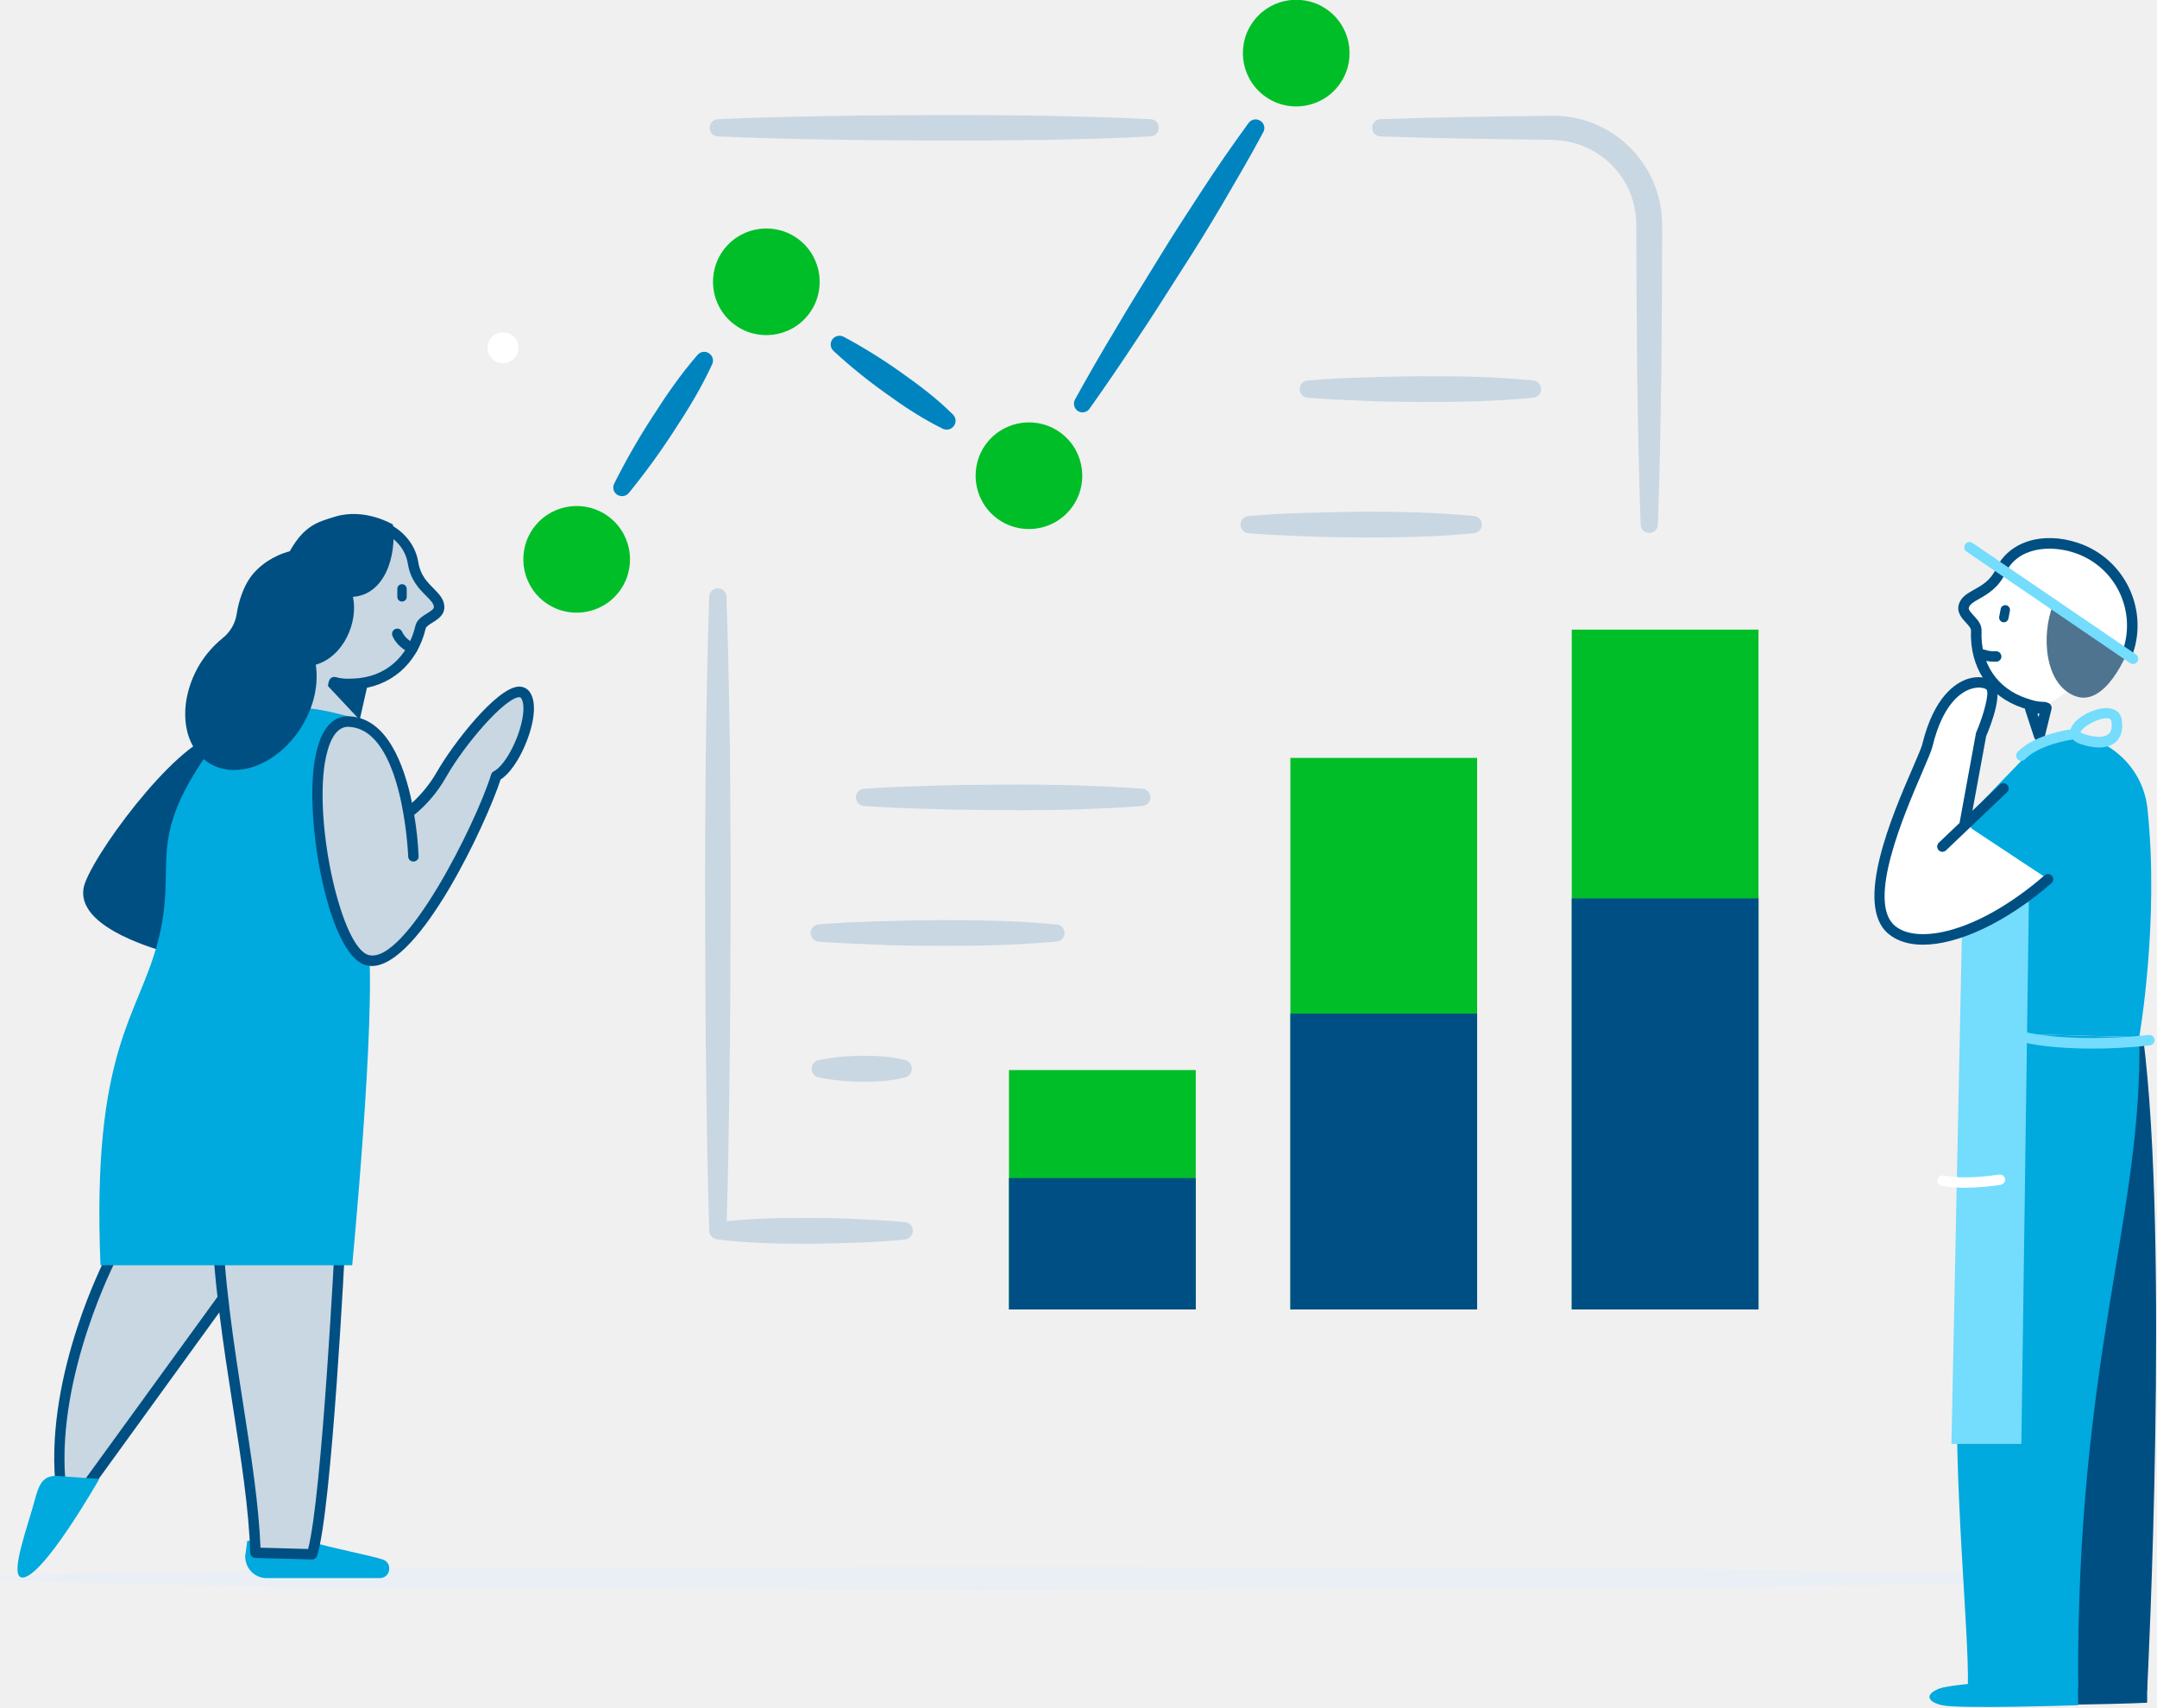
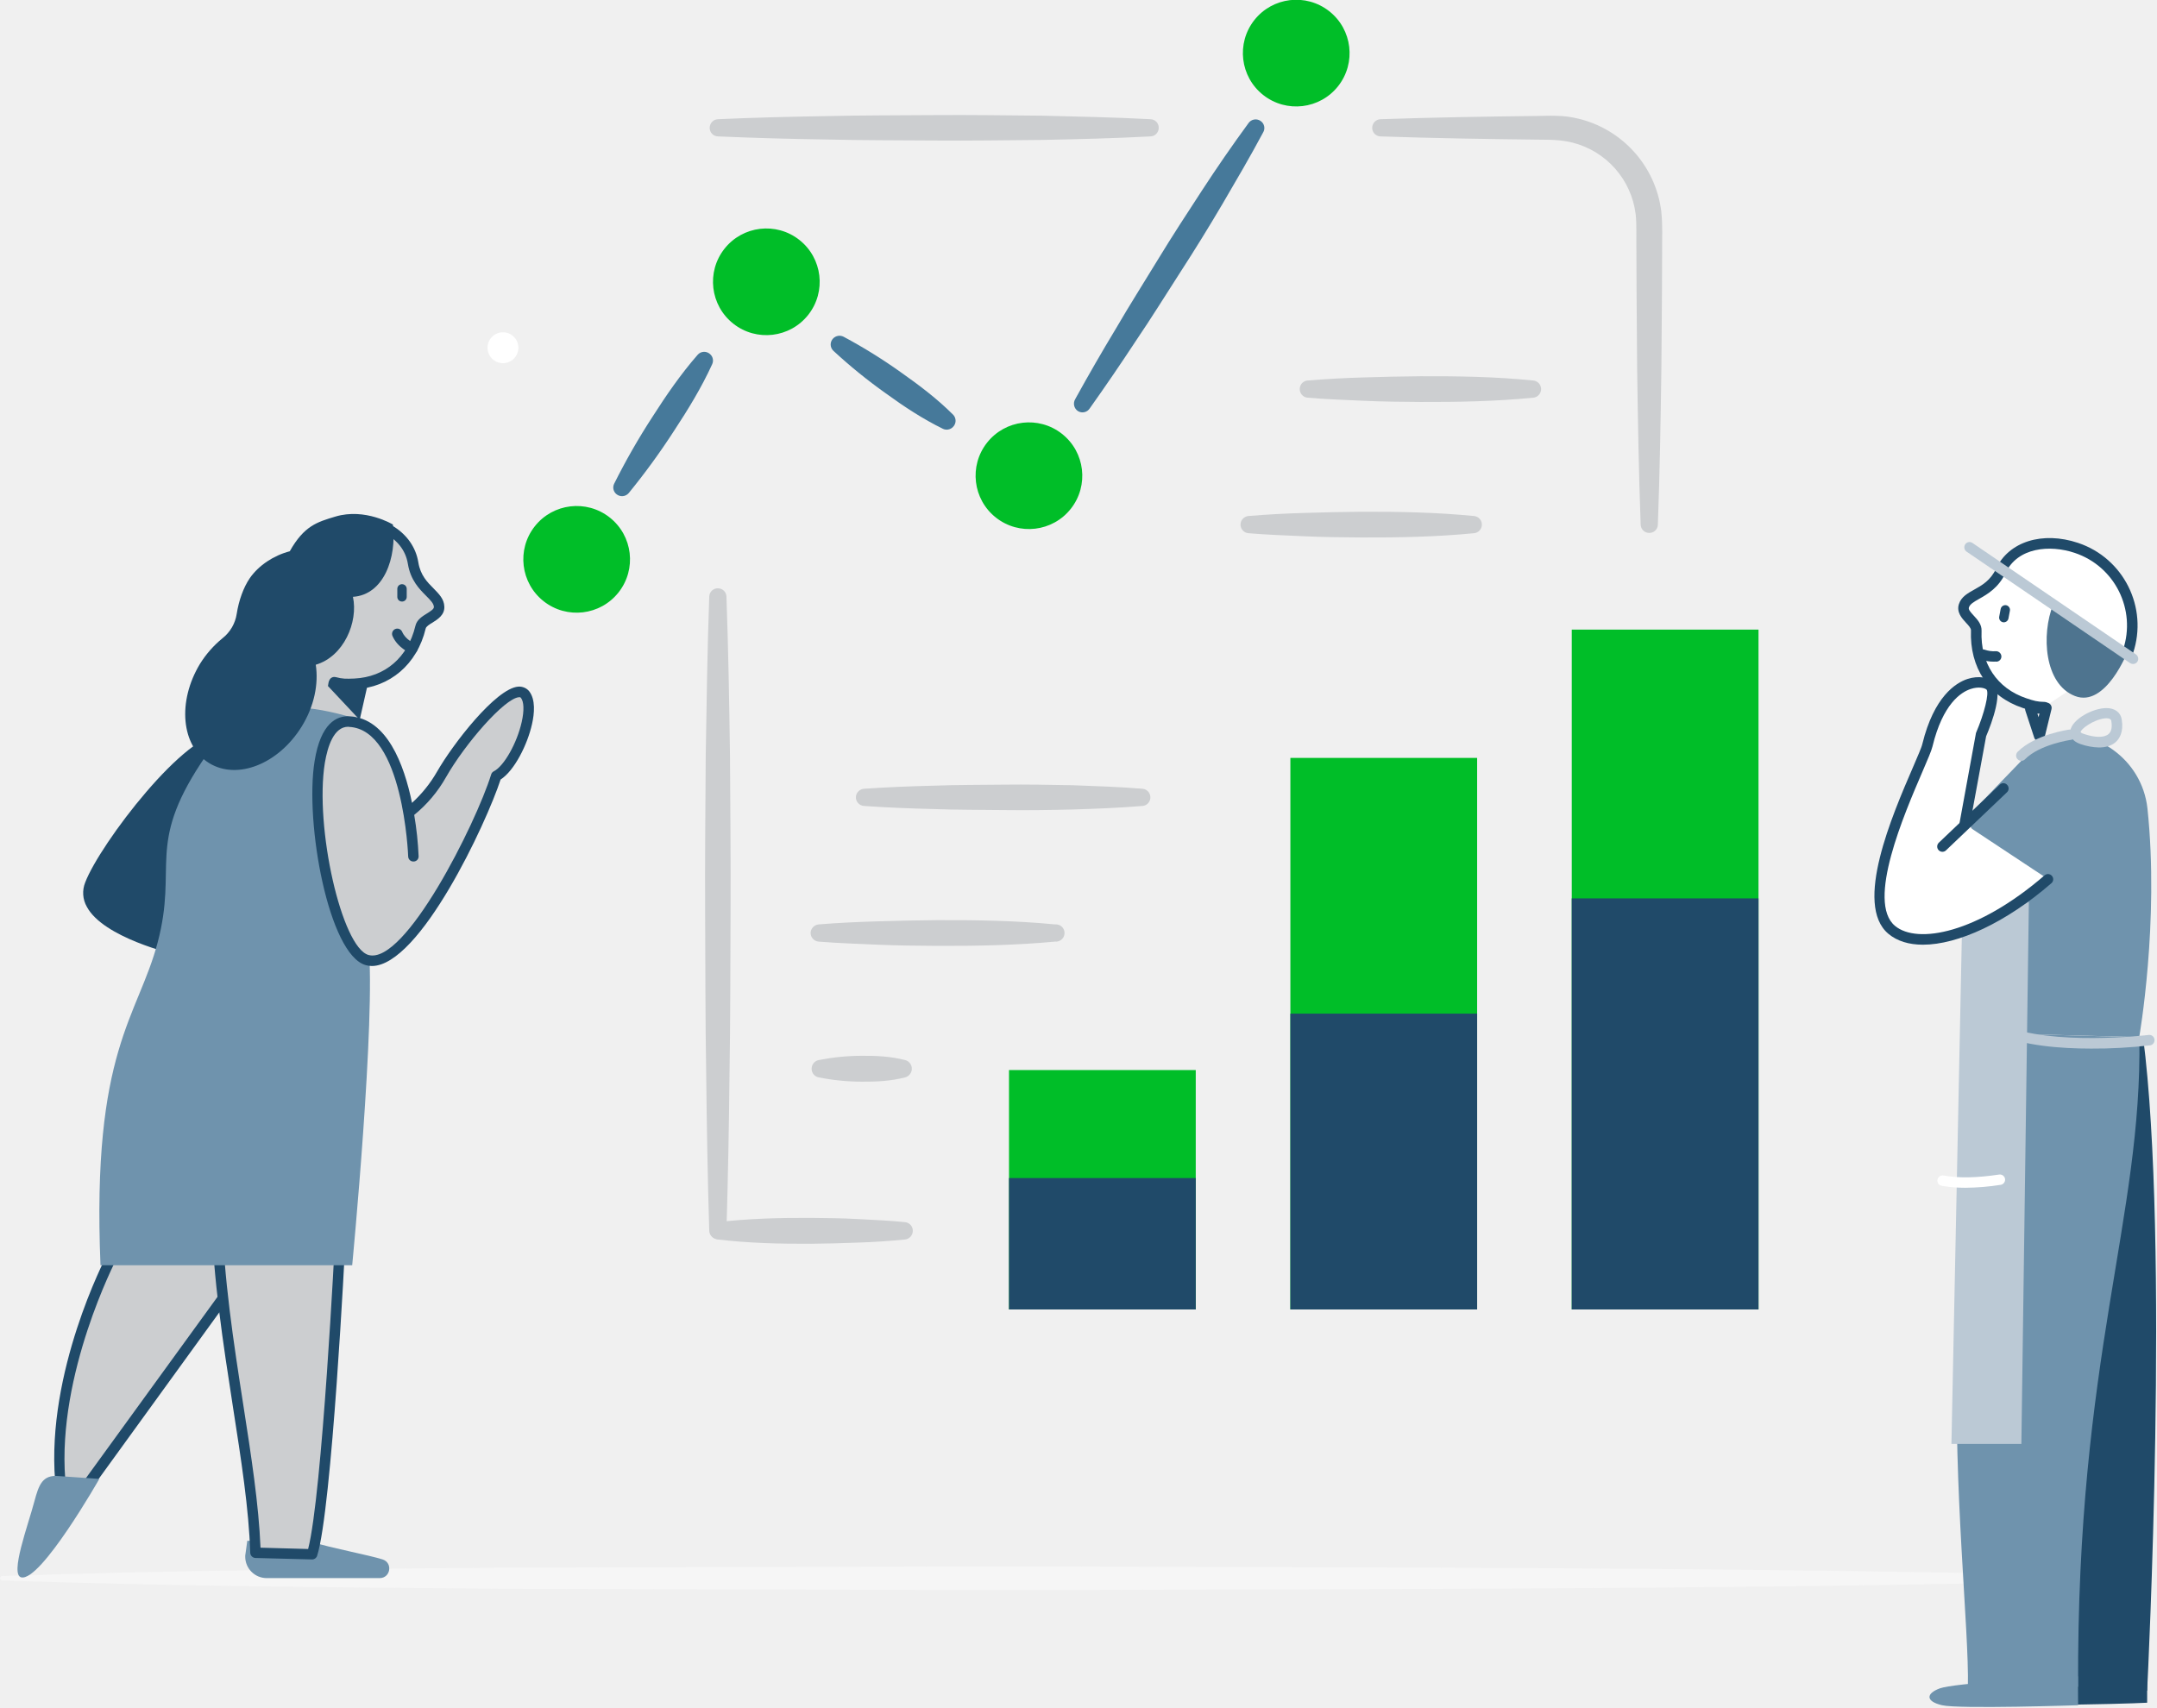
<svg xmlns="http://www.w3.org/2000/svg" width="192" height="152" viewBox="0 0 192 152">
  <g transform="translate(0 -2)" fill="none">
-     <path d="M.183 142.316c14.936-.51 29.873-.628 44.822-.746l44.822-.118c29.872.118 59.758.053 89.63.68a.38.38 0 0 1 0 .76c-29.872.64-59.758.575-89.63.68l-44.822-.118c-14.936-.13-29.873-.235-44.822-.746-.105-.013-.183-.104-.17-.196 0-.118.079-.196.17-.196z" fill="#E9EFF4" />
+     <path d="M.183 142.316c14.936-.51 29.873-.628 44.822-.746l44.822-.118c29.872.118 59.758.053 89.63.68a.38.38 0 0 1 0 .76c-29.872.64-59.758.575-89.63.68l-44.822-.118c-14.936-.13-29.873-.235-44.822-.746-.105-.013-.183-.104-.17-.196 0-.118.079-.196.17-.196z" fill="#F6F6F6" />
    <ellipse fill="#FFF" cx="44.769" cy="32.959" rx="1.373" ry="1.374" />
    <path d="M181.968 64.936c-.719-.013-1.059-.117-1.778-.353-2.97-.994-4.408-3.559-4.29-6.45.026-.825-1.387-1.374-1.099-2.212.366-1.085 2.302-1.02 3.283-3.114 1.099-2.355 4.002-2.957 6.736-2.04a7.292 7.292 0 0 1 4.59 9.21" fill="#FFF" />
-     <path d="M181.968 65.407c-.81-.013-1.19-.13-1.922-.379-3.021-1.007-4.735-3.598-4.604-6.908.013-.184-.222-.445-.445-.68-.366-.393-.863-.943-.628-1.662.21-.642.772-.956 1.36-1.283.68-.38 1.452-.81 1.95-1.87 1.124-2.408 4.132-3.35 7.298-2.29a7.754 7.754 0 0 1 4.891 9.813.472.472 0 1 1-.902-.275c0-.013 0-.013.013-.026 1.19-3.572-.733-7.432-4.303-8.623-2.21-.745-5.088-.497-6.16 1.793-.628 1.321-1.61 1.884-2.329 2.29-.51.287-.837.484-.928.772-.066.183.118.392.431.732.34.367.72.785.694 1.361-.118 2.878 1.373 5.116 3.976 5.992.706.236.98.315 1.635.328a.451.451 0 0 1 .431.497.49.49 0 0 1-.458.418z" fill="#004F82" />
+     <path d="M181.968 65.407c-.81-.013-1.19-.13-1.922-.379-3.021-1.007-4.735-3.598-4.604-6.908.013-.184-.222-.445-.445-.68-.366-.393-.863-.943-.628-1.662.21-.642.772-.956 1.36-1.283.68-.38 1.452-.81 1.95-1.87 1.124-2.408 4.132-3.35 7.298-2.29a7.754 7.754 0 0 1 4.891 9.813.472.472 0 1 1-.902-.275c0-.013 0-.013.013-.026 1.19-3.572-.733-7.432-4.303-8.623-2.21-.745-5.088-.497-6.16 1.793-.628 1.321-1.61 1.884-2.329 2.29-.51.287-.837.484-.928.772-.066.183.118.392.431.732.34.367.72.785.694 1.361-.118 2.878 1.373 5.116 3.976 5.992.706.236.98.315 1.635.328a.451.451 0 0 1 .431.497.49.49 0 0 1-.458.418z" fill="#204A69" />
    <path d="M182.753 55.83c-1.06 2.656-.798 7.078 1.949 8.138 2.747 1.06 4.695-3.99 4.695-3.99l-6.644-4.148z" fill="#4E748F" />
-     <path d="M190.417 94.35c2.38 18.435.38 57.831.38 57.831h-9.012l-.798-33.024" fill="#004F82" />
-     <path d="M191.124 152.521h-9.679l-.798-33.364.68-.013.785 32.697h8.358c.183-3.82 1.844-40.142-.393-57.452l.68-.092c2.368 18.266.406 57.505.38 57.897l-.013.327z" fill="#004F82" />
-     <path d="M190.797 151.252c-2.747.092-11.052.615-12.281 1.06-1.23.445-1.321.615.183.968 1.504.354 12.11 0 12.11 0l-.012-2.028z" fill="#004F82" />
-     <path d="M182.557 153.778c-1.844 0-3.414-.04-3.95-.17-.955-.223-1.36-.38-1.386-.772-.026-.393.418-.59 1.164-.864 1.334-.471 9.914-.994 12.386-1.086l.353-.013v2.721l-.327.013c-.275.027-4.748.17-8.24.17zm-4.355-.982c.13.04.314.092.575.144 1.125.262 7.952.118 11.693 0v-1.347c-3.205.117-10.738.64-11.824 1.033-.196.079-.34.118-.444.17z" fill="#004F82" />
-     <path d="M175.69 93.944s-.98 13.974-1.451 28.392c-.393 12.05 1.046 24.769.928 29.845h9.81c-.131-29.452 5.715-41.646 5.454-57.831" fill="#00A9DE" />
-     <path d="M191.15 73.978c1.072 10.1-.733 20.358-.733 20.358l-14.87-.392.222-9.107 3.453-1.858-4.199-8.138 2.786-2.918 4.225-4.37c4.342-1.007 8.632 1.99 9.116 6.425z" fill="#00A9DE" />
-     <path fill="#74DCFC" d="M180.595 82.273l-.667 48.28h-6.226l.93-45.362z" />
+     <path d="M190.417 94.35c2.38 18.435.38 57.831.38 57.831h-9.012l-.798-33.024" fill="#204A69" />
+     <path d="M191.124 152.521h-9.679l-.798-33.364.68-.013.785 32.697h8.358c.183-3.82 1.844-40.142-.393-57.452l.68-.092c2.368 18.266.406 57.505.38 57.897l-.013.327z" fill="#204A69" />
+     <path d="M190.797 151.252c-2.747.092-11.052.615-12.281 1.06-1.23.445-1.321.615.183.968 1.504.354 12.11 0 12.11 0l-.012-2.028z" fill="#204A69" />
+     <path d="M182.557 153.778c-1.844 0-3.414-.04-3.95-.17-.955-.223-1.36-.38-1.386-.772-.026-.393.418-.59 1.164-.864 1.334-.471 9.914-.994 12.386-1.086l.353-.013v2.721l-.327.013c-.275.027-4.748.17-8.24.17zm-4.355-.982c.13.04.314.092.575.144 1.125.262 7.952.118 11.693 0v-1.347c-3.205.117-10.738.64-11.824 1.033-.196.079-.34.118-.444.17z" fill="#204A69" />
+     <path d="M175.69 93.944s-.98 13.974-1.451 28.392c-.393 12.05 1.046 24.769.928 29.845h9.81c-.131-29.452 5.715-41.646 5.454-57.831" fill="#6F93AD" />
+     <path d="M191.15 73.978c1.072 10.1-.733 20.358-.733 20.358l-14.87-.392.222-9.107 3.453-1.858-4.199-8.138 2.786-2.918 4.225-4.37c4.342-1.007 8.632 1.99 9.116 6.425z" fill="#6F93AD" />
+     <path fill="#BBC9D5" d="M180.595 82.273l-.667 48.28h-6.226l.93-45.362z" />
    <path d="M182.322 80.284c-5.834 5.037-11.536 6.503-13.917 4.514-3.557-2.97 2.76-14.733 3.179-16.447 1.451-5.966 4.773-5.966 5.571-5.299.798.668-.798 4.37-.798 4.37l-1.451 7.956" fill="#FFF" />
-     <path d="M171.165 86.107c-1.242 0-2.289-.314-3.073-.969-3.1-2.59.34-10.559 2.184-14.824.405-.955.771-1.766.837-2.08 1.033-4.213 2.956-5.43 4.015-5.784 1.007-.327 1.883-.117 2.302.236.942.785-.118 3.637-.64 4.867l-1.453 7.903a.478.478 0 0 1-.536.38.484.484 0 0 1-.38-.55l1.453-7.955c0-.04.013-.066.026-.105.732-1.714 1.177-3.533.928-3.833-.17-.144-.706-.288-1.412-.053-.876.288-2.485 1.335-3.4 5.116-.092.393-.432 1.165-.89 2.237-1.622 3.769-5.01 11.606-2.446 13.739 2.001 1.661 7.35.654 13.315-4.501a.459.459 0 0 1 .654.052.459.459 0 0 1-.053.654c-4.041 3.507-8.318 5.47-11.43 5.47z" fill="#004F82" />
-     <path d="M172.905 77.837a.469.469 0 0 1-.471-.47.47.47 0 0 1 .144-.34l5.44-5.182a.458.458 0 0 1 .654.04.467.467 0 0 1-.013.64l-5.44 5.182a.457.457 0 0 1-.314.13z" fill="#004F82" />
-     <path d="M184.963 151.252c-2.746.092-11.051.615-12.28 1.06-1.23.445-1.322 1.152.182 1.505s12.112 0 12.112 0l-.014-2.565z" fill="#00A9DE" />
-     <path d="M181.524 68.011a.481.481 0 0 1-.445-.314l-.798-2.433a.464.464 0 0 1 .301-.59.382.382 0 0 1 .118-.025l1.425-.092a.446.446 0 0 1 .393.17.46.46 0 0 1 .091.406l-.614 2.512a.46.46 0 0 1-.432.353l-.04.013zm-.17-2.473l.104.314.079-.327-.183.013z" fill="#004F82" />
-     <path d="M186.128 95.357c-2.747 0-5.978-.262-8.24-1.256a.46.46 0 0 1-.196-.628.466.466 0 0 1 .575-.223c4.342 1.91 12.935.903 13.014.89a.46.46 0 0 1 .497.432.47.47 0 0 1-.393.497c-1.74.196-3.505.301-5.257.288z" fill="#74DCFC" />
+     <path d="M171.165 86.107c-1.242 0-2.289-.314-3.073-.969-3.1-2.59.34-10.559 2.184-14.824.405-.955.771-1.766.837-2.08 1.033-4.213 2.956-5.43 4.015-5.784 1.007-.327 1.883-.117 2.302.236.942.785-.118 3.637-.64 4.867l-1.453 7.903a.478.478 0 0 1-.536.38.484.484 0 0 1-.38-.55l1.453-7.955c0-.04.013-.066.026-.105.732-1.714 1.177-3.533.928-3.833-.17-.144-.706-.288-1.412-.053-.876.288-2.485 1.335-3.4 5.116-.092.393-.432 1.165-.89 2.237-1.622 3.769-5.01 11.606-2.446 13.739 2.001 1.661 7.35.654 13.315-4.501a.459.459 0 0 1 .654.052.459.459 0 0 1-.053.654c-4.041 3.507-8.318 5.47-11.43 5.47z" fill="#204A69" />
+     <path d="M172.905 77.837a.469.469 0 0 1-.471-.47.47.47 0 0 1 .144-.34l5.44-5.182a.458.458 0 0 1 .654.04.467.467 0 0 1-.013.64l-5.44 5.182a.457.457 0 0 1-.314.13z" fill="#204A69" />
+     <path d="M184.963 151.252c-2.746.092-11.051.615-12.28 1.06-1.23.445-1.322 1.152.182 1.505s12.112 0 12.112 0l-.014-2.565z" fill="#6F93AD" />
+     <path d="M181.524 68.011a.481.481 0 0 1-.445-.314l-.798-2.433a.464.464 0 0 1 .301-.59.382.382 0 0 1 .118-.025l1.425-.092a.446.446 0 0 1 .393.17.46.46 0 0 1 .091.406l-.614 2.512a.46.46 0 0 1-.432.353l-.04.013zm-.17-2.473l.104.314.079-.327-.183.013z" fill="#204A69" />
+     <path d="M186.128 95.357c-2.747 0-5.978-.262-8.24-1.256a.46.46 0 0 1-.196-.628.466.466 0 0 1 .575-.223c4.342 1.91 12.935.903 13.014.89a.46.46 0 0 1 .497.432.47.47 0 0 1-.393.497c-1.74.196-3.505.301-5.257.288z" fill="#BBC9D5" />
    <path d="M174.932 107.748c-.693 0-1.386-.053-2.067-.17a.467.467 0 1 1 .17-.916c1.282.235 2.93.209 4.918-.092a.467.467 0 0 1 .523.393.468.468 0 0 1-.392.523 21.34 21.34 0 0 1-3.152.262z" fill="#FFF" />
-     <path d="M186.834 68.548a5.315 5.315 0 0 1-1.635-.301c-.955-.327-.968-.942-.916-1.204.17-1.007 1.988-2.002 3.218-2.002.745 0 1.255.38 1.36 1.008.183 1.138-.21 1.74-.562 2.04-.353.302-.864.459-1.465.459zm-1.635-1.361c.078.078.183.13.3.157.982.34 1.806.34 2.185.013.262-.222.34-.615.248-1.178-.013-.065-.052-.274-.601-.222-1.007.13-2.132.955-2.132 1.23z" fill="#74DCFC" />
-     <path d="M179.928 69.738a.469.469 0 0 1-.47-.47.52.52 0 0 1 .13-.328c1.556-1.557 4.512-1.976 4.643-1.989a.47.47 0 0 1 .51.42.46.46 0 0 1-.38.496c-.025 0-2.785.393-4.106 1.727a.425.425 0 0 1-.327.144zm9.94-8.622a.471.471 0 0 1-.261-.079l-14.584-9.944a.474.474 0 0 1-.078-.654.465.465 0 0 1 .602-.118l14.583 9.944a.476.476 0 0 1 .117.655.458.458 0 0 1-.379.196z" fill="#74DCFC" />
-     <path d="M177.456 60.907c-.392 0-.772-.066-1.138-.197a.45.45 0 0 1-.222-.615.46.46 0 0 1 .575-.248c.314.104.654.157.981.13a.478.478 0 0 1 .497.445.461.461 0 0 1-.405.485c-.118-.014-.196 0-.288 0zm.837-3.507a.425.425 0 0 1-.34-.484l.13-.694a.425.425 0 0 1 .485-.34c.222.04.38.262.34.484l-.13.694a.425.425 0 0 1-.485.34z" fill="#004F82" />
-     <path d="M80.567 112.353a63.189 63.189 0 0 1-4.172.275c-1.4.052-2.773.092-4.173.105-2.772.013-5.558-.053-8.331-.38a.777.777 0 0 1-.68-.863.791.791 0 0 1 .68-.68c2.773-.328 5.559-.393 8.331-.38 1.387.013 2.773.026 4.173.105 1.399.078 2.772.13 4.172.274a.765.765 0 0 1 .68.85.779.779 0 0 1-.68.694zm42.31-99.74c4.63-.157 9.26-.235 13.89-.288.602 0 1.125-.039 1.779-.013a8.818 8.818 0 0 1 1.936.249 9.736 9.736 0 0 1 7.39 8.23c.143 1.373.065 2.433.078 3.61l-.013 3.468-.053 6.948c-.065 4.632-.143 9.263-.313 13.895a.754.754 0 0 1-.798.733.758.758 0 0 1-.733-.733c-.17-4.632-.248-9.263-.314-13.895l-.052-6.948-.013-3.467c-.026-1.125.04-2.395-.065-3.323a7.526 7.526 0 0 0-5.637-6.386 8.205 8.205 0 0 0-1.491-.222c-.497-.04-1.138-.026-1.7-.04-4.63-.052-9.26-.13-13.89-.287a.754.754 0 0 1-.733-.798.767.767 0 0 1 .732-.733zm-58.973 0c3.204-.144 6.409-.222 9.626-.275 3.205-.078 6.409-.065 9.626-.091 3.218-.026 6.41.026 9.627.052 3.204.079 6.408.144 9.626.314.431.013.758.38.732.798a.758.758 0 0 1-.732.733c-3.205.17-6.409.249-9.626.314-3.205.026-6.41.078-9.627.052-3.217-.026-6.408-.013-9.626-.091a341.346 341.346 0 0 1-9.626-.275.754.754 0 0 1-.732-.798.767.767 0 0 1 .732-.733z" fill="#C8D7E2" />
-     <path d="M63.132 111.581c-.143-4.71-.222-9.407-.274-14.117-.079-4.71-.066-9.408-.092-14.118-.026-4.71.026-9.408.053-14.118.078-4.71.143-9.407.313-14.118a.754.754 0 0 1 .798-.732c.406.013.72.34.733.732.17 4.71.248 9.408.314 14.118.026 4.71.078 9.408.052 14.118-.026 4.71-.013 9.407-.092 14.118a722.49 722.49 0 0 1-.274 14.117.754.754 0 0 1-.798.733.758.758 0 0 1-.733-.733zm53.258-75.704a92.23 92.23 0 0 1 5.023-.275 214.35 214.35 0 0 1 5.022-.105c3.348-.013 6.696.04 10.045.38a.765.765 0 0 1 .693.837.768.768 0 0 1-.693.693c-3.349.328-6.697.393-10.045.38-1.674-.013-3.348-.026-5.022-.105-1.675-.078-3.349-.13-5.023-.275a.765.765 0 0 1-.693-.837.756.756 0 0 1 .693-.693zm-5.27 12.063a92.23 92.23 0 0 1 5.022-.275 214.35 214.35 0 0 1 5.022-.104c3.348-.013 6.696.052 10.045.38a.764.764 0 0 1 .693.837.768.768 0 0 1-.693.693c-3.349.327-6.697.393-10.045.38-1.674-.014-3.348-.027-5.022-.105-1.674-.079-3.349-.131-5.023-.275a.765.765 0 0 1-.693-.837c.026-.354.327-.655.693-.694zM76.905 72.224c2.066-.144 4.133-.222 6.2-.274 2.066-.079 4.132-.066 6.199-.092 2.066-.026 4.133.013 6.199.052 2.066.079 4.133.144 6.2.314.431.04.732.419.693.838a.768.768 0 0 1-.694.693c-2.066.17-4.133.249-6.199.314-2.066.052-4.133.079-6.2.052-2.066-.026-4.132-.013-6.199-.091-2.066-.052-4.133-.13-6.2-.275a.775.775 0 0 1-.719-.824.783.783 0 0 1 .72-.707zM72.876 84.3c1.753-.143 3.505-.221 5.258-.274 1.753-.052 3.505-.091 5.258-.105 3.505-.013 7.01.04 10.528.38a.768.768 0 1 1 0 1.53c-3.505.328-7.01.393-10.528.38-1.753-.013-3.505-.026-5.258-.104-1.753-.079-3.505-.131-5.258-.275a.775.775 0 0 1-.72-.825.796.796 0 0 1 .72-.706zm0 12.078c1.269-.249 2.55-.38 3.846-.38 1.281-.013 2.563.052 3.845.38.431.104.68.55.575.968a.824.824 0 0 1-.575.575c-1.282.328-2.564.393-3.845.38-1.295 0-2.577-.13-3.846-.38a.774.774 0 0 1-.614-.928.78.78 0 0 1 .614-.615z" fill="#C8D7E2" />
+     <path d="M186.834 68.548a5.315 5.315 0 0 1-1.635-.301c-.955-.327-.968-.942-.916-1.204.17-1.007 1.988-2.002 3.218-2.002.745 0 1.255.38 1.36 1.008.183 1.138-.21 1.74-.562 2.04-.353.302-.864.459-1.465.459zm-1.635-1.361c.078.078.183.13.3.157.982.34 1.806.34 2.185.013.262-.222.34-.615.248-1.178-.013-.065-.052-.274-.601-.222-1.007.13-2.132.955-2.132 1.23z" fill="#BBC9D5" />
+     <path d="M179.928 69.738a.469.469 0 0 1-.47-.47.52.52 0 0 1 .13-.328c1.556-1.557 4.512-1.976 4.643-1.989a.47.47 0 0 1 .51.42.46.46 0 0 1-.38.496c-.025 0-2.785.393-4.106 1.727a.425.425 0 0 1-.327.144zm9.94-8.622a.471.471 0 0 1-.261-.079l-14.584-9.944a.474.474 0 0 1-.078-.654.465.465 0 0 1 .602-.118l14.583 9.944a.476.476 0 0 1 .117.655.458.458 0 0 1-.379.196z" fill="#BBC9D5" />
+     <path d="M177.456 60.907c-.392 0-.772-.066-1.138-.197a.45.45 0 0 1-.222-.615.46.46 0 0 1 .575-.248c.314.104.654.157.981.13a.478.478 0 0 1 .497.445.461.461 0 0 1-.405.485c-.118-.014-.196 0-.288 0zm.837-3.507a.425.425 0 0 1-.34-.484l.13-.694a.425.425 0 0 1 .485-.34c.222.04.38.262.34.484l-.13.694a.425.425 0 0 1-.485.34z" fill="#204A69" />
+     <path d="M80.567 112.353a63.189 63.189 0 0 1-4.172.275c-1.4.052-2.773.092-4.173.105-2.772.013-5.558-.053-8.331-.38a.777.777 0 0 1-.68-.863.791.791 0 0 1 .68-.68c2.773-.328 5.559-.393 8.331-.38 1.387.013 2.773.026 4.173.105 1.399.078 2.772.13 4.172.274a.765.765 0 0 1 .68.85.779.779 0 0 1-.68.694zm42.31-99.74c4.63-.157 9.26-.235 13.89-.288.602 0 1.125-.039 1.779-.013a8.818 8.818 0 0 1 1.936.249 9.736 9.736 0 0 1 7.39 8.23c.143 1.373.065 2.433.078 3.61l-.013 3.468-.053 6.948c-.065 4.632-.143 9.263-.313 13.895a.754.754 0 0 1-.798.733.758.758 0 0 1-.733-.733c-.17-4.632-.248-9.263-.314-13.895l-.052-6.948-.013-3.467c-.026-1.125.04-2.395-.065-3.323a7.526 7.526 0 0 0-5.637-6.386 8.205 8.205 0 0 0-1.491-.222c-.497-.04-1.138-.026-1.7-.04-4.63-.052-9.26-.13-13.89-.287a.754.754 0 0 1-.733-.798.767.767 0 0 1 .732-.733zm-58.973 0c3.204-.144 6.409-.222 9.626-.275 3.205-.078 6.409-.065 9.626-.091 3.218-.026 6.41.026 9.627.052 3.204.079 6.408.144 9.626.314.431.013.758.38.732.798a.758.758 0 0 1-.732.733c-3.205.17-6.409.249-9.626.314-3.205.026-6.41.078-9.627.052-3.217-.026-6.408-.013-9.626-.091a341.346 341.346 0 0 1-9.626-.275.754.754 0 0 1-.732-.798.767.767 0 0 1 .732-.733z" fill="#CCCED0" />
+     <path d="M63.132 111.581c-.143-4.71-.222-9.407-.274-14.117-.079-4.71-.066-9.408-.092-14.118-.026-4.71.026-9.408.053-14.118.078-4.71.143-9.407.313-14.118a.754.754 0 0 1 .798-.732c.406.013.72.34.733.732.17 4.71.248 9.408.314 14.118.026 4.71.078 9.408.052 14.118-.026 4.71-.013 9.407-.092 14.118a722.49 722.49 0 0 1-.274 14.117.754.754 0 0 1-.798.733.758.758 0 0 1-.733-.733zm53.258-75.704a92.23 92.23 0 0 1 5.023-.275 214.35 214.35 0 0 1 5.022-.105c3.348-.013 6.696.04 10.045.38a.765.765 0 0 1 .693.837.768.768 0 0 1-.693.693c-3.349.328-6.697.393-10.045.38-1.674-.013-3.348-.026-5.022-.105-1.675-.078-3.349-.13-5.023-.275a.765.765 0 0 1-.693-.837.756.756 0 0 1 .693-.693zm-5.27 12.063a92.23 92.23 0 0 1 5.022-.275 214.35 214.35 0 0 1 5.022-.104c3.348-.013 6.696.052 10.045.38a.764.764 0 0 1 .693.837.768.768 0 0 1-.693.693c-3.349.327-6.697.393-10.045.38-1.674-.014-3.348-.027-5.022-.105-1.674-.079-3.349-.131-5.023-.275a.765.765 0 0 1-.693-.837c.026-.354.327-.655.693-.694zM76.905 72.224c2.066-.144 4.133-.222 6.2-.274 2.066-.079 4.132-.066 6.199-.092 2.066-.026 4.133.013 6.199.052 2.066.079 4.133.144 6.2.314.431.04.732.419.693.838a.768.768 0 0 1-.694.693c-2.066.17-4.133.249-6.199.314-2.066.052-4.133.079-6.2.052-2.066-.026-4.132-.013-6.199-.091-2.066-.052-4.133-.13-6.2-.275a.775.775 0 0 1-.719-.824.783.783 0 0 1 .72-.707zM72.876 84.3c1.753-.143 3.505-.221 5.258-.274 1.753-.052 3.505-.091 5.258-.105 3.505-.013 7.01.04 10.528.38a.768.768 0 1 1 0 1.53c-3.505.328-7.01.393-10.528.38-1.753-.013-3.505-.026-5.258-.104-1.753-.079-3.505-.131-5.258-.275a.775.775 0 0 1-.72-.825.796.796 0 0 1 .72-.706zm0 12.078c1.269-.249 2.55-.38 3.846-.38 1.281-.013 2.563.052 3.845.38.431.104.68.55.575.968a.824.824 0 0 1-.575.575c-1.282.328-2.564.393-3.845.38-1.295 0-2.577-.13-3.846-.38a.774.774 0 0 1-.614-.928.78.78 0 0 1 .614-.615z" fill="#CCCED0" />
    <path fill="#00BE28" d="M89.814 97.267h16.623v21.314H89.814zm25.046-27.79h16.623v49.105H114.86zm25.046-11.423h16.623v60.527h-16.623z" />
-     <path fill="#004F84" d="M89.814 106.884h16.623v11.697H89.814zm25.046-14.641h16.623v26.338H114.86zm25.046-10.258h16.623v36.596h-16.623z" />
-     <path d="M95.712 37.525a186.18 186.18 0 0 1 3.623-6.28c1.216-2.094 2.511-4.122 3.767-6.189 1.255-2.067 2.576-4.082 3.897-6.11a134.092 134.092 0 0 1 4.12-5.967.776.776 0 0 1 1.073-.222.76.76 0 0 1 .235 1.047c-1.138 2.132-2.367 4.226-3.583 6.306a165.945 165.945 0 0 1-3.806 6.163c-1.308 2.028-2.577 4.082-3.937 6.084a201.953 201.953 0 0 1-4.094 5.993.768.768 0 0 1-1.06.248.792.792 0 0 1-.235-1.073zm-20.625-5.547a46.624 46.624 0 0 1 5.1 3.166c1.635 1.151 3.231 2.355 4.657 3.781.3.314.287.811-.04 1.112a.782.782 0 0 1-.863.144c-1.818-.89-3.479-1.988-5.1-3.166a46.256 46.256 0 0 1-4.657-3.781.77.77 0 0 1-.026-1.1.793.793 0 0 1 .929-.156zM54.67 45.062a60.585 60.585 0 0 1 3.4-5.94c1.23-1.924 2.512-3.795 4.03-5.535a.77.77 0 0 1 1.098-.066c.261.223.34.59.196.903-.955 2.094-2.145 4.03-3.4 5.94a62.273 62.273 0 0 1-4.029 5.535.783.783 0 0 1-1.099.092.76.76 0 0 1-.196-.93z" fill="#0084C0" />
-     <ellipse fill="#74DCFC" cx="115.383" cy="7.353" rx="3.231" ry="3.232" />
+     <path fill="#204A69" d="M89.814 106.884h16.623v11.697H89.814zm25.046-14.641h16.623v26.338H114.86zm25.046-10.258h16.623v36.596h-16.623z" />
+     <path d="M95.712 37.525a186.18 186.18 0 0 1 3.623-6.28c1.216-2.094 2.511-4.122 3.767-6.189 1.255-2.067 2.576-4.082 3.897-6.11a134.092 134.092 0 0 1 4.12-5.967.776.776 0 0 1 1.073-.222.76.76 0 0 1 .235 1.047c-1.138 2.132-2.367 4.226-3.583 6.306a165.945 165.945 0 0 1-3.806 6.163c-1.308 2.028-2.577 4.082-3.937 6.084a201.953 201.953 0 0 1-4.094 5.993.768.768 0 0 1-1.06.248.792.792 0 0 1-.235-1.073zm-20.625-5.547a46.624 46.624 0 0 1 5.1 3.166c1.635 1.151 3.231 2.355 4.657 3.781.3.314.287.811-.04 1.112a.782.782 0 0 1-.863.144c-1.818-.89-3.479-1.988-5.1-3.166a46.256 46.256 0 0 1-4.657-3.781.77.77 0 0 1-.026-1.1.793.793 0 0 1 .929-.156zM54.67 45.062a60.585 60.585 0 0 1 3.4-5.94c1.23-1.924 2.512-3.795 4.03-5.535a.77.77 0 0 1 1.098-.066c.261.223.34.59.196.903-.955 2.094-2.145 4.03-3.4 5.94a62.273 62.273 0 0 1-4.029 5.535.783.783 0 0 1-1.099.092.76.76 0 0 1-.196-.93z" fill="#46799A" />
+     <ellipse fill="#BBC9D5" cx="115.383" cy="7.353" rx="3.231" ry="3.232" />
    <ellipse fill="#00BE28" transform="rotate(-51.77 115.381 6.729)" cx="115.381" cy="6.729" rx="4.748" ry="4.749" />
    <ellipse fill="#00BE28" transform="rotate(-51.77 91.589 44.353)" cx="91.589" cy="44.353" rx="4.748" ry="4.749" />
    <ellipse fill="#00BE28" transform="rotate(-51.77 68.215 27.09)" cx="68.215" cy="27.089" rx="4.748" ry="4.749" />
    <ellipse fill="#00BE28" transform="rotate(-51.77 51.33 51.8)" cx="51.331" cy="51.8" rx="4.748" ry="4.749" />
-     <path d="M28.028 139.346c1.164.405 4.905 1.125 6.03 1.491.928.301.706 1.662-.262 1.662H23.738a1.91 1.91 0 0 1-1.91-1.897c0-.092 0-.183.027-.288l.157-1.138 6.016.17z" fill="#00A9DE" />
-     <path fill="#C8D7E2" d="M25.766 69.607h5.663l.928-12.848h-6.591z" />
-     <path d="M19.867 67.815c-2.825-.353-10.437 9.198-11.85 12.914-1.412 3.716 7.782 5.835 7.782 5.835" fill="#004F82" />
-     <path d="M15.8 87.022c-.04 0-.066 0-.105-.013-.262-.065-6.5-1.53-7.965-4.278a2.489 2.489 0 0 1-.144-2.172c1.308-3.428 9.064-13.634 12.333-13.215.262.026.432.262.406.523a.488.488 0 0 1-.523.406c-2.394-.301-9.914 8.832-11.353 12.613a1.64 1.64 0 0 0 .092 1.4c1.059 1.976 5.663 3.428 7.35 3.807a.47.47 0 0 1 .327.576.457.457 0 0 1-.419.353z" fill="#004F82" />
-     <path d="M9.953 113.923s-5.35 10.206-4.578 19.862l.89 2.565 16.898-23.303" fill="#C8D7E2" />
-     <path d="M6.252 136.82h-.066a.452.452 0 0 1-.366-.313l-.89-2.565a.382.382 0 0 1-.025-.118c-.772-9.682 4.407-19.704 4.63-20.123a.449.449 0 0 1 .614-.222.45.45 0 0 1 .223.614c-.013.014-.013.027-.026.04-.053.104-5.258 10.166-4.539 19.547l.576 1.662L22.77 112.76a.46.46 0 0 1 .654-.066.482.482 0 0 1 .104.615L6.63 136.639a.483.483 0 0 1-.38.183z" fill="#004F82" />
-     <path d="M30.291 112.118s-1.19 24.14-2.524 28.248l-5.036-.13c-.261-8.492-3.178-19.365-3.453-30.238" fill="#C8D7E2" />
-     <path d="M27.78 140.837l-5.049-.13a.482.482 0 0 1-.457-.458c-.118-3.9-.811-8.322-1.544-13.02-.863-5.586-1.765-11.356-1.91-17.23 0-.263.197-.472.458-.472.249 0 .458.196.484.458.144 5.822 1.034 11.553 1.897 17.114.706 4.54 1.373 8.845 1.53 12.692l4.238.117c1.255-4.84 2.393-27.568 2.406-27.803a.466.466 0 0 1 .484-.445.466.466 0 0 1 .445.484c-.052.994-1.216 24.258-2.537 28.38a.463.463 0 0 1-.445.313zm4.525-77.877c-1.216.302-2.59-.104-2.59-.104-.078 0-.117.092-.052.13l2.132 2.264.562-2.433" fill="#004F82" />
-     <path d="M32.017 66.088l-2.825-3.01.053-.314a.479.479 0 0 1 .484-.327l.091.013c.013 0 1.282.367 2.38.105l.053.236.484.117-.72 3.18zm-1.373-2.643l.929.981.222-.955c-.38.026-.772.013-1.15-.026z" fill="#004F82" />
-     <path d="M30.853 48.333c2.865-.144 5.507 1.23 5.925 3.794.38 2.277 2.263 2.735 2.315 3.886.04.89-1.465 1.034-1.66 1.832-.668 2.813-2.747 4.893-5.873 5.05-.759.04-1.112.04-1.805-.144" fill="#C8D7E2" />
-     <path d="M30.919 63.366a4.36 4.36 0 0 1-1.295-.183.457.457 0 0 1-.327-.562.475.475 0 0 1 .562-.34h.013c.641.17.93.156 1.662.13 2.746-.13 4.773-1.884 5.44-4.684.131-.563.615-.85 1.034-1.112.379-.236.614-.393.614-.576-.013-.3-.274-.575-.693-.994-.588-.589-1.386-1.387-1.622-2.84-.405-2.498-3.112-3.519-5.44-3.401a.442.442 0 0 1-.484-.406v-.04a.458.458 0 0 1 .444-.483c3.335-.157 5.977 1.557 6.409 4.187.183 1.151.81 1.78 1.36 2.329.471.484.929.929.955 1.609.04.746-.589 1.138-1.046 1.426-.288.17-.576.353-.615.537-.759 3.18-3.178 5.246-6.304 5.403-.262-.013-.471 0-.667 0z" fill="#004F82" />
-     <path d="M36.713 60.187a.362.362 0 0 1-.17-.04c-.053-.012-1.151-.47-1.609-1.53a.47.47 0 0 1 .249-.615.47.47 0 0 1 .614.248c.301.707 1.086 1.034 1.099 1.034a.469.469 0 0 1 .261.602.482.482 0 0 1-.444.3zm-.929-6.176c.236 0 .419.183.419.419v.706a.413.413 0 0 1-.419.42.413.413 0 0 1-.418-.42v-.706c0-.236.183-.419.418-.419z" fill="#004F82" />
-     <path d="M32.017 66.088c-7.808-2.473-11.143-.68-14.125 3.847-4.84 7.366-2.08 9.198-3.845 15.923-1.766 6.725-5.899 9.617-5.101 28.785H31.35s2.12-22.086 1.452-28.523M8.841 133.667s-5.205 9.146-6.945 8.767c-1.046-.236.615-4.671 1.164-6.765.393-1.452.707-2.407 2.198-2.25l3.583.248z" fill="#00A9DE" />
-     <path d="M36.569 74.174a11.111 11.111 0 0 0 2.72-3.219c1.792-3.153 6.318-8.557 7.442-7.13 1.125 1.425-.863 6.397-2.563 7.248-1.243 3.977-7.651 17.454-11.497 16.394-3.845-1.06-6.892-21.497-1.595-21.235 5.297.261 5.702 12.011 5.702 12.011" fill="#C8D7E2" />
-     <path d="M33.103 88.004a1.99 1.99 0 0 1-.55-.079c-3.295-.916-5.44-12.678-4.55-18.16.548-3.402 1.974-4.057 3.112-3.991 3.322.17 4.852 4.265 5.559 7.706a11.468 11.468 0 0 0 2.21-2.747c1.426-2.5 5.258-7.445 7.246-7.602.366-.026.732.118.968.405.588.746.47 1.99.261 2.918-.405 1.832-1.57 4.161-2.799 4.946-1.255 3.86-7.18 16.59-11.457 16.604zm-2.106-21.301c-1.281 0-1.83 1.74-2.08 3.205-.928 5.731 1.505 16.447 3.885 17.114 3.257.916 9.56-11.697 10.921-16.08a.446.446 0 0 1 .236-.275c.902-.458 2.066-2.512 2.485-4.41.222-.993.196-1.792-.079-2.132-.026-.026-.052-.065-.17-.052-1.295.105-4.813 4.16-6.5 7.13a11.788 11.788 0 0 1-2.825 3.35c.209 1.217.34 2.46.392 3.69a.45.45 0 0 1-.47.458.459.459 0 0 1-.458-.432c0-.118-.445-11.318-5.258-11.553l-.079-.013zm-12.386 3.232c2.499 1.544 6.174.091 8.24-3.245 1.125-1.819 1.517-3.808 1.256-5.509 2.498-.732 3.793-3.807 3.309-6.045 2.76-.183 3.91-3.493 3.557-6.437 0 0-2.472-1.505-5.127-.706-1.608.484-2.772.81-4.054 3.087-1.413.367-2.76 1.243-3.558 2.395-.562.824-.98 1.989-1.164 3.18a3.419 3.419 0 0 1-1.268 2.171 9.245 9.245 0 0 0-2.001 2.277c-2.028 3.35-1.675 7.3.81 8.832z" fill="#004F82" />
+     <path d="M28.028 139.346c1.164.405 4.905 1.125 6.03 1.491.928.301.706 1.662-.262 1.662H23.738a1.91 1.91 0 0 1-1.91-1.897c0-.092 0-.183.027-.288l.157-1.138 6.016.17z" fill="#6F93AD" />
+     <path fill="#CCCED0" d="M25.766 69.607h5.663l.928-12.848h-6.591z" />
+     <path d="M19.867 67.815c-2.825-.353-10.437 9.198-11.85 12.914-1.412 3.716 7.782 5.835 7.782 5.835" fill="#204A69" />
+     <path d="M15.8 87.022c-.04 0-.066 0-.105-.013-.262-.065-6.5-1.53-7.965-4.278a2.489 2.489 0 0 1-.144-2.172c1.308-3.428 9.064-13.634 12.333-13.215.262.026.432.262.406.523a.488.488 0 0 1-.523.406c-2.394-.301-9.914 8.832-11.353 12.613a1.64 1.64 0 0 0 .092 1.4c1.059 1.976 5.663 3.428 7.35 3.807a.47.47 0 0 1 .327.576.457.457 0 0 1-.419.353z" fill="#204A69" />
+     <path d="M9.953 113.923s-5.35 10.206-4.578 19.862l.89 2.565 16.898-23.303" fill="#CCCED0" />
+     <path d="M6.252 136.82h-.066a.452.452 0 0 1-.366-.313l-.89-2.565a.382.382 0 0 1-.025-.118c-.772-9.682 4.407-19.704 4.63-20.123a.449.449 0 0 1 .614-.222.45.45 0 0 1 .223.614c-.013.014-.013.027-.026.04-.053.104-5.258 10.166-4.539 19.547l.576 1.662L22.77 112.76a.46.46 0 0 1 .654-.066.482.482 0 0 1 .104.615L6.63 136.639a.483.483 0 0 1-.38.183z" fill="#204A69" />
+     <path d="M30.291 112.118s-1.19 24.14-2.524 28.248l-5.036-.13c-.261-8.492-3.178-19.365-3.453-30.238" fill="#CCCED0" />
+     <path d="M27.78 140.837l-5.049-.13a.482.482 0 0 1-.457-.458c-.118-3.9-.811-8.322-1.544-13.02-.863-5.586-1.765-11.356-1.91-17.23 0-.263.197-.472.458-.472.249 0 .458.196.484.458.144 5.822 1.034 11.553 1.897 17.114.706 4.54 1.373 8.845 1.53 12.692l4.238.117c1.255-4.84 2.393-27.568 2.406-27.803a.466.466 0 0 1 .484-.445.466.466 0 0 1 .445.484c-.052.994-1.216 24.258-2.537 28.38a.463.463 0 0 1-.445.313zm4.525-77.877c-1.216.302-2.59-.104-2.59-.104-.078 0-.117.092-.052.13l2.132 2.264.562-2.433" fill="#204A69" />
+     <path d="M32.017 66.088l-2.825-3.01.053-.314a.479.479 0 0 1 .484-.327l.091.013c.013 0 1.282.367 2.38.105l.053.236.484.117-.72 3.18zm-1.373-2.643l.929.981.222-.955c-.38.026-.772.013-1.15-.026z" fill="#204A69" />
+     <path d="M30.853 48.333c2.865-.144 5.507 1.23 5.925 3.794.38 2.277 2.263 2.735 2.315 3.886.04.89-1.465 1.034-1.66 1.832-.668 2.813-2.747 4.893-5.873 5.05-.759.04-1.112.04-1.805-.144" fill="#CCCED0" />
+     <path d="M30.919 63.366a4.36 4.36 0 0 1-1.295-.183.457.457 0 0 1-.327-.562.475.475 0 0 1 .562-.34h.013c.641.17.93.156 1.662.13 2.746-.13 4.773-1.884 5.44-4.684.131-.563.615-.85 1.034-1.112.379-.236.614-.393.614-.576-.013-.3-.274-.575-.693-.994-.588-.589-1.386-1.387-1.622-2.84-.405-2.498-3.112-3.519-5.44-3.401a.442.442 0 0 1-.484-.406v-.04a.458.458 0 0 1 .444-.483c3.335-.157 5.977 1.557 6.409 4.187.183 1.151.81 1.78 1.36 2.329.471.484.929.929.955 1.609.04.746-.589 1.138-1.046 1.426-.288.17-.576.353-.615.537-.759 3.18-3.178 5.246-6.304 5.403-.262-.013-.471 0-.667 0z" fill="#204A69" />
+     <path d="M36.713 60.187a.362.362 0 0 1-.17-.04c-.053-.012-1.151-.47-1.609-1.53a.47.47 0 0 1 .249-.615.47.47 0 0 1 .614.248c.301.707 1.086 1.034 1.099 1.034a.469.469 0 0 1 .261.602.482.482 0 0 1-.444.3zm-.929-6.176c.236 0 .419.183.419.419v.706a.413.413 0 0 1-.419.42.413.413 0 0 1-.418-.42v-.706c0-.236.183-.419.418-.419z" fill="#204A69" />
+     <path d="M32.017 66.088c-7.808-2.473-11.143-.68-14.125 3.847-4.84 7.366-2.08 9.198-3.845 15.923-1.766 6.725-5.899 9.617-5.101 28.785H31.35s2.12-22.086 1.452-28.523M8.841 133.667s-5.205 9.146-6.945 8.767c-1.046-.236.615-4.671 1.164-6.765.393-1.452.707-2.407 2.198-2.25l3.583.248z" fill="#6F93AD" />
+     <path d="M36.569 74.174a11.111 11.111 0 0 0 2.72-3.219c1.792-3.153 6.318-8.557 7.442-7.13 1.125 1.425-.863 6.397-2.563 7.248-1.243 3.977-7.651 17.454-11.497 16.394-3.845-1.06-6.892-21.497-1.595-21.235 5.297.261 5.702 12.011 5.702 12.011" fill="#CCCED0" />
+     <path d="M33.103 88.004a1.99 1.99 0 0 1-.55-.079c-3.295-.916-5.44-12.678-4.55-18.16.548-3.402 1.974-4.057 3.112-3.991 3.322.17 4.852 4.265 5.559 7.706a11.468 11.468 0 0 0 2.21-2.747c1.426-2.5 5.258-7.445 7.246-7.602.366-.026.732.118.968.405.588.746.47 1.99.261 2.918-.405 1.832-1.57 4.161-2.799 4.946-1.255 3.86-7.18 16.59-11.457 16.604zm-2.106-21.301c-1.281 0-1.83 1.74-2.08 3.205-.928 5.731 1.505 16.447 3.885 17.114 3.257.916 9.56-11.697 10.921-16.08a.446.446 0 0 1 .236-.275c.902-.458 2.066-2.512 2.485-4.41.222-.993.196-1.792-.079-2.132-.026-.026-.052-.065-.17-.052-1.295.105-4.813 4.16-6.5 7.13a11.788 11.788 0 0 1-2.825 3.35c.209 1.217.34 2.46.392 3.69a.45.45 0 0 1-.47.458.459.459 0 0 1-.458-.432c0-.118-.445-11.318-5.258-11.553l-.079-.013zm-12.386 3.232c2.499 1.544 6.174.091 8.24-3.245 1.125-1.819 1.517-3.808 1.256-5.509 2.498-.732 3.793-3.807 3.309-6.045 2.76-.183 3.91-3.493 3.557-6.437 0 0-2.472-1.505-5.127-.706-1.608.484-2.772.81-4.054 3.087-1.413.367-2.76 1.243-3.558 2.395-.562.824-.98 1.989-1.164 3.18a3.419 3.419 0 0 1-1.268 2.171 9.245 9.245 0 0 0-2.001 2.277c-2.028 3.35-1.675 7.3.81 8.832z" fill="#204A69" />
  </g>
</svg>
